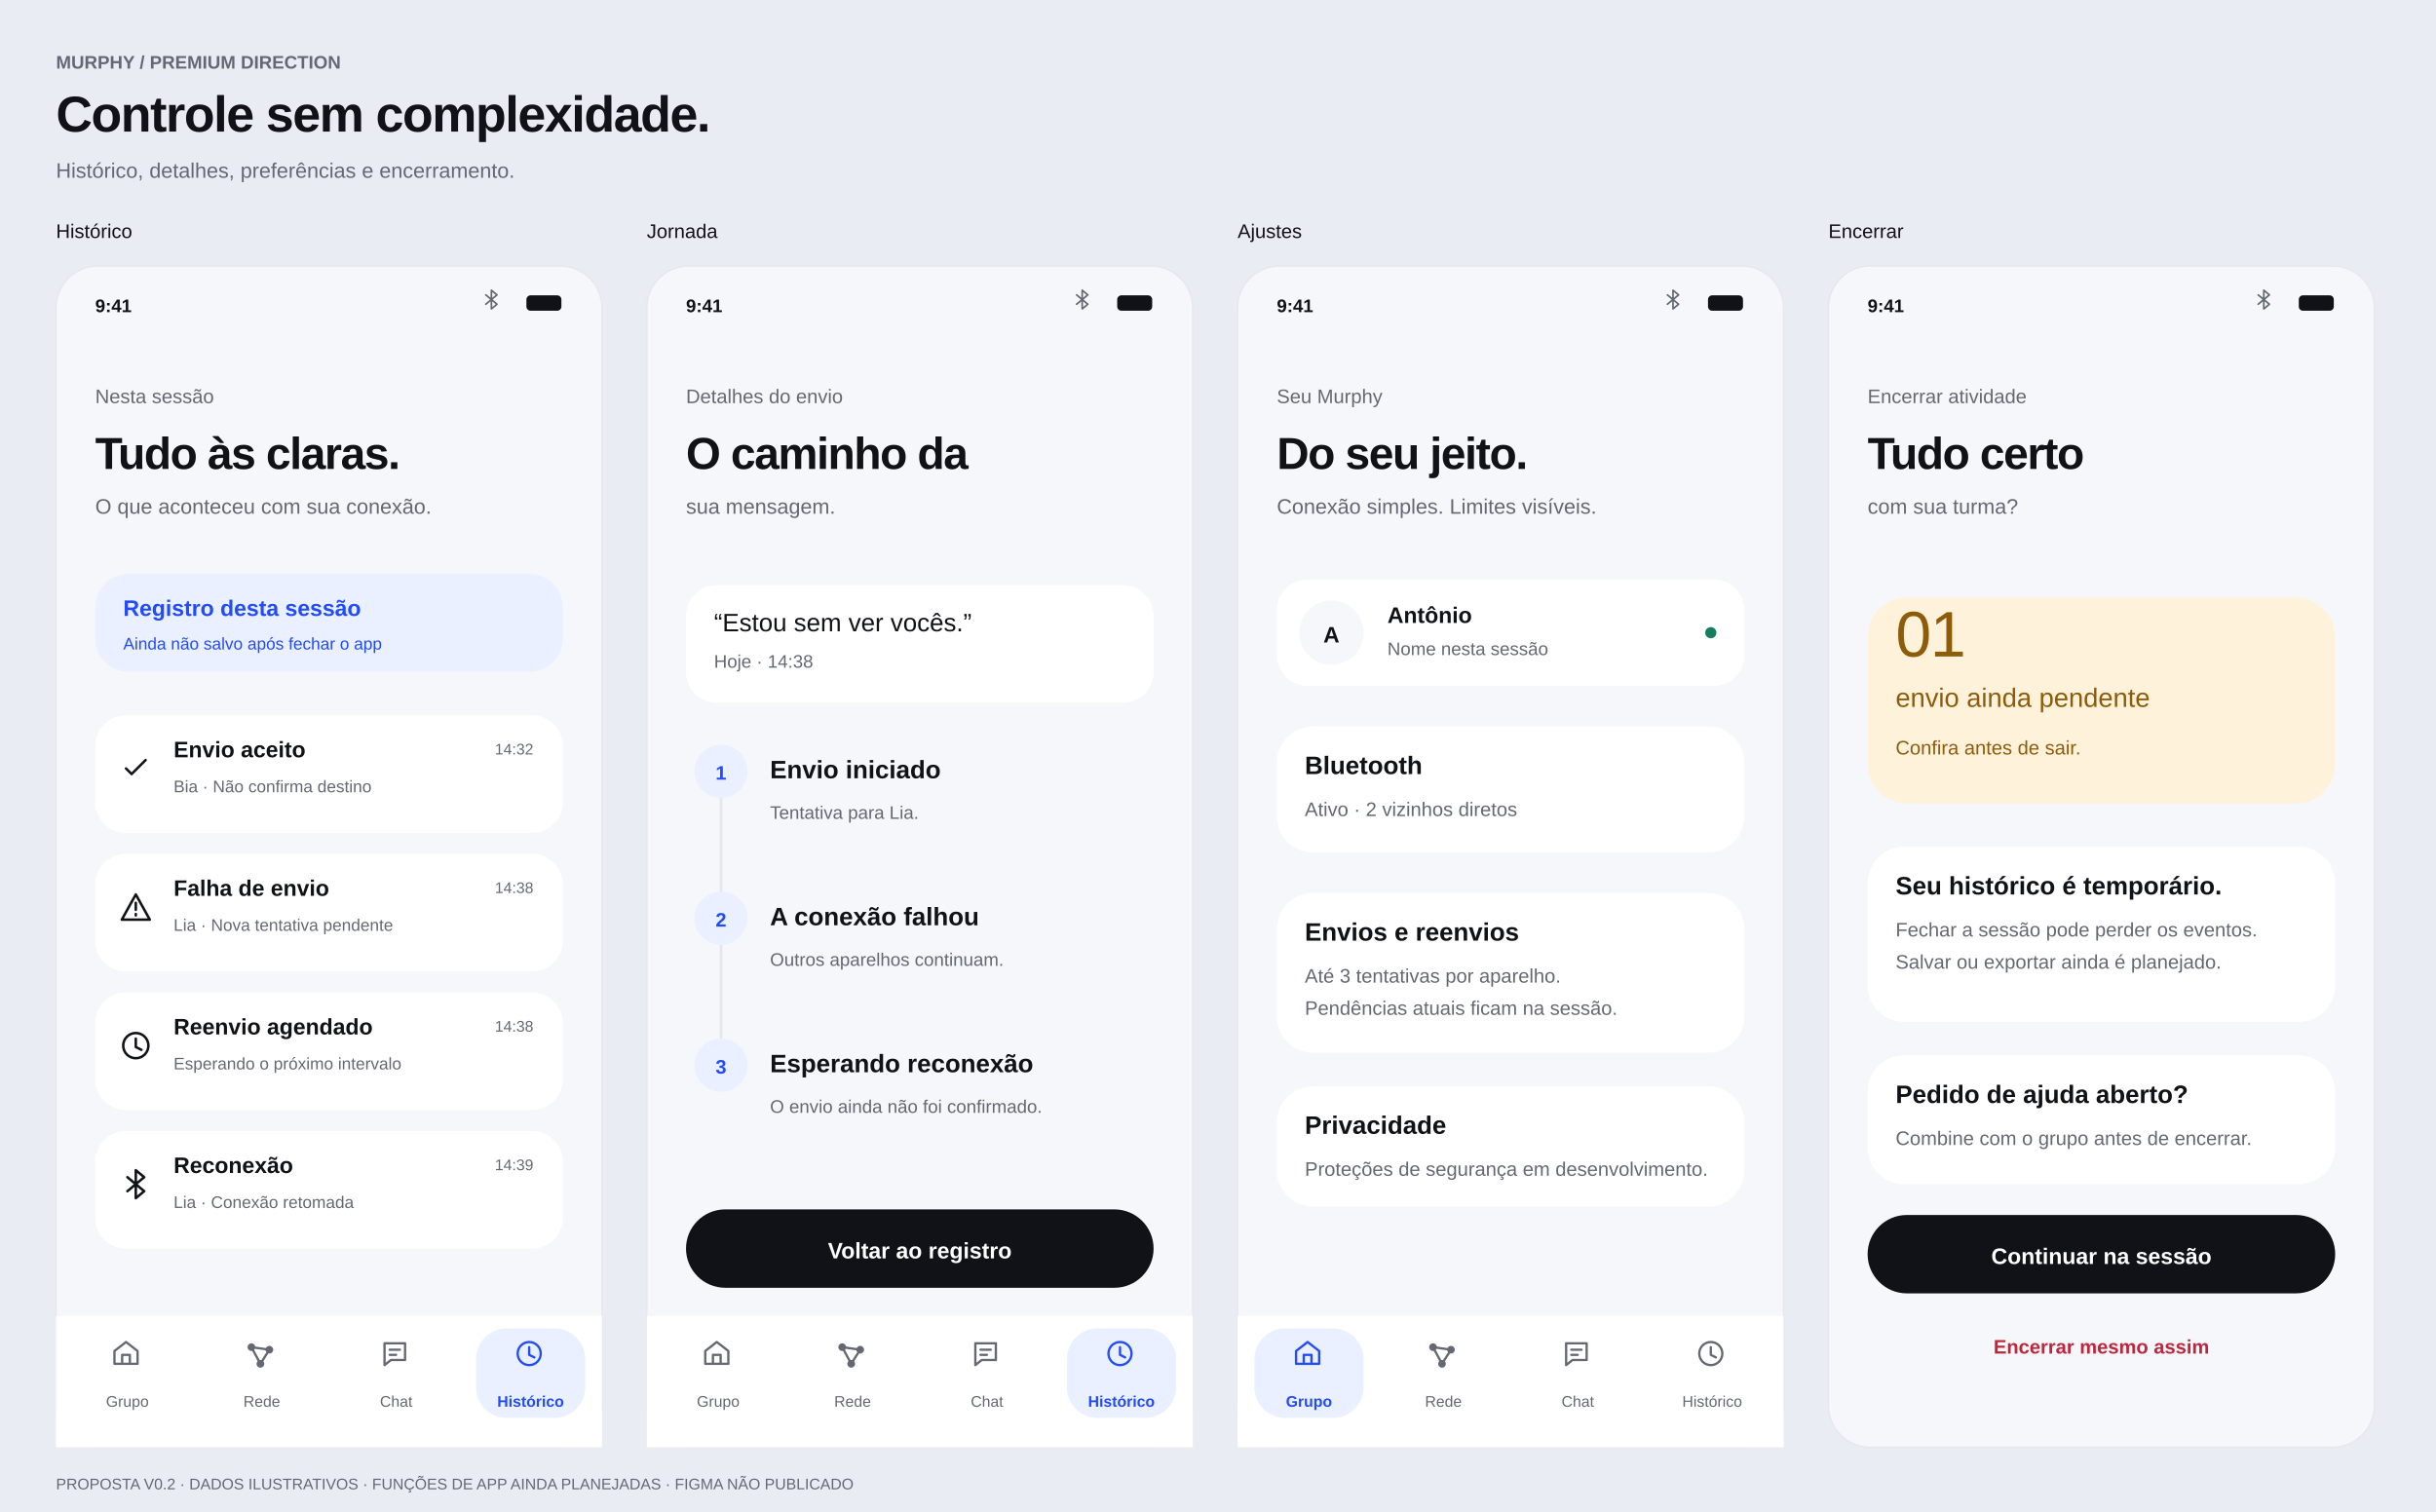
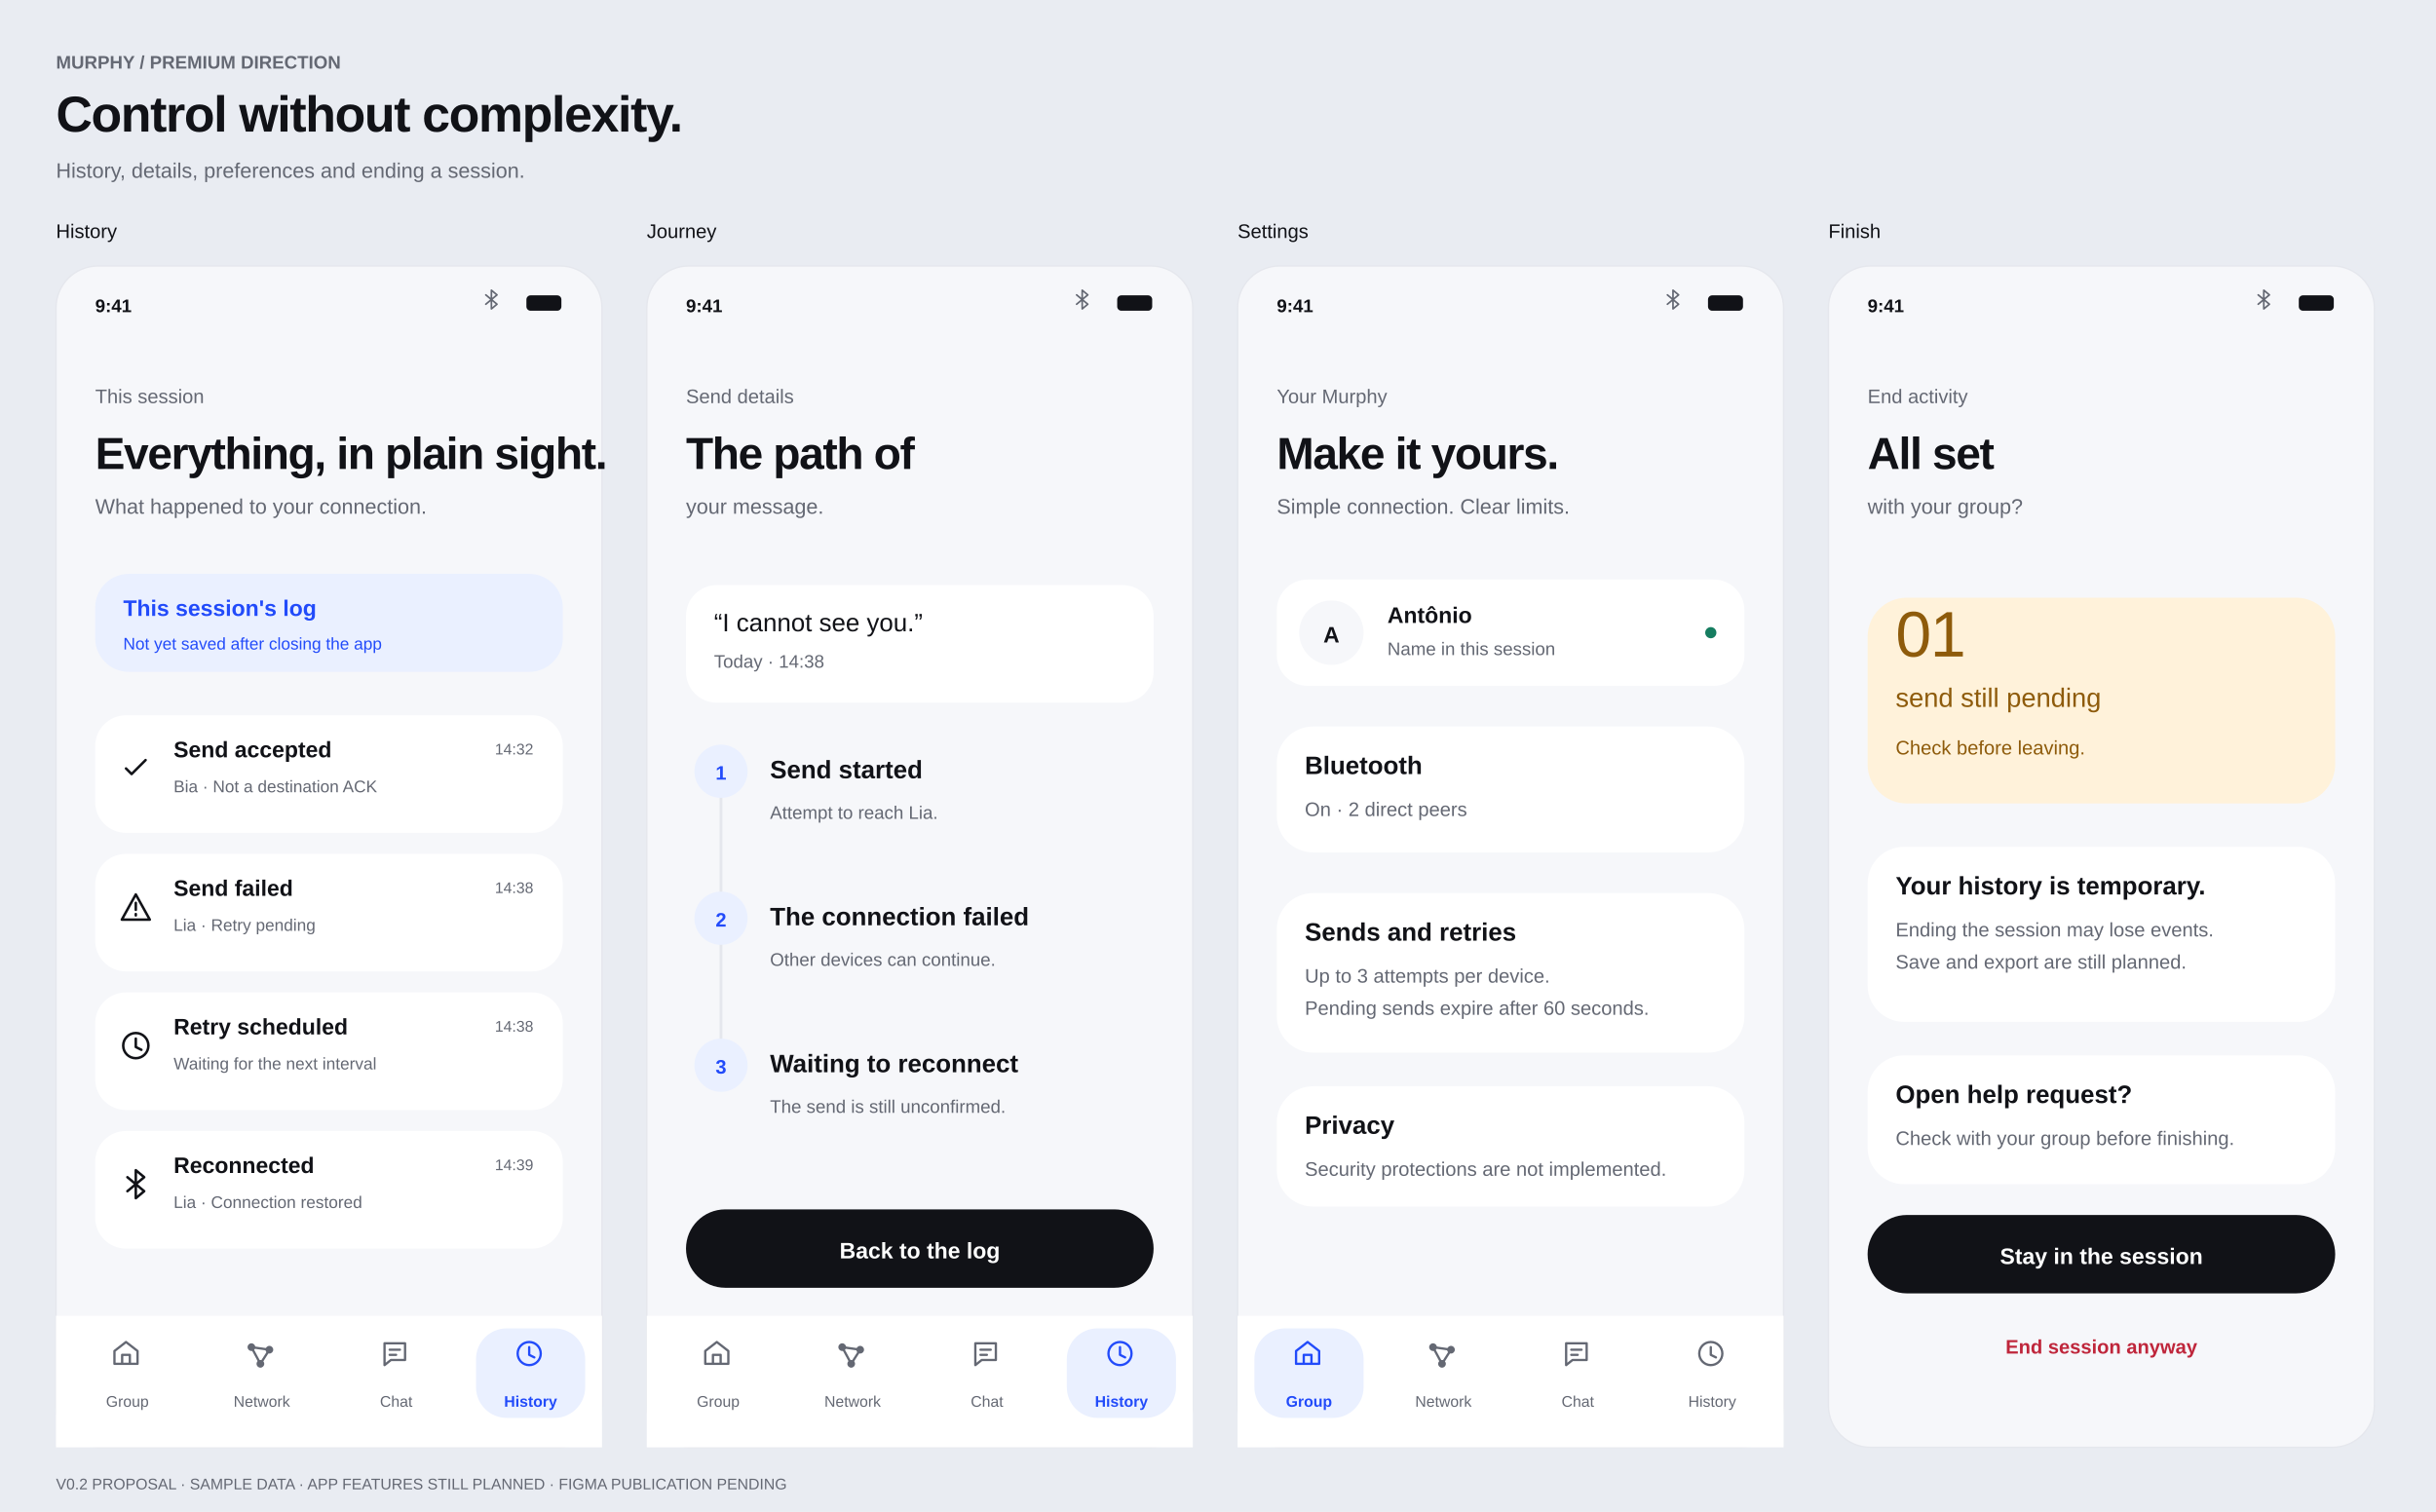
<svg xmlns="http://www.w3.org/2000/svg" width="1740" height="1080" viewBox="0 0 1740 1080">
  <defs>
    <linearGradient id="ice" x1="0" y1="0" x2="1" y2="1">
      <stop stop-color="#F1F5FF" />
      <stop offset=".5" stop-color="#E0E9FF" />
      <stop offset="1" stop-color="#F8F9FF" />
    </linearGradient>
    <linearGradient id="night" x1="0" y1="0" x2="1" y2="1">
      <stop stop-color="#121B2D" />
      <stop offset="1" stop-color="#253C64" />
    </linearGradient>
    <radialGradient id="orb">
      <stop stop-color="#B1C9FF" />
      <stop offset=".55" stop-color="#4E7CFF" />
      <stop offset="1" stop-color="#203EC2" />
    </radialGradient>
  </defs>
  <rect x="0" y="0" width="1740" height="1080" rx="0" fill="#E9ECF2" stroke="none" />
  <text x="40" y="49" font-family="Helvetica Neue, Arial, sans-serif" font-size="13" font-weight="600" fill="#646873" letter-spacing="0">MURPHY / PREMIUM DIRECTION</text>
-   <text x="40" y="94" font-family="Helvetica Neue, Arial, sans-serif" font-size="36" font-weight="600" fill="#111217" letter-spacing="-0.9">Controle sem complexidade.</text>
-   <text x="40" y="127" font-family="Helvetica Neue, Arial, sans-serif" font-size="15" font-weight="400" fill="#646873" letter-spacing="0">Histórico, detalhes, preferências e encerramento.</text>
-   <text x="40" y="170" font-family="Helvetica Neue, Arial, sans-serif" font-size="14" font-weight="500" fill="#111217" letter-spacing="0">Histórico</text>
+   <text x="40" y="94" font-family="Helvetica Neue, Arial, sans-serif" font-size="36" font-weight="600" fill="#111217" letter-spacing="-0.9">Control without complexity.</text>
+   <text x="40" y="127" font-family="Helvetica Neue, Arial, sans-serif" font-size="15" font-weight="400" fill="#646873" letter-spacing="0">History, details, preferences and ending a session.</text>
+   <text x="40" y="170" font-family="Helvetica Neue, Arial, sans-serif" font-size="14" font-weight="500" fill="#111217" letter-spacing="0">History</text>
  <g id="screen-13" transform="translate(40 190)">
    <rect x="0" y="0" width="390" height="844" rx="30" fill="#F6F7FA" stroke="#E5E7ED" />
    <text x="28" y="33" font-family="Helvetica Neue, Arial, sans-serif" font-size="13" font-weight="600" fill="#111217" letter-spacing="0">9:41</text>
    <g transform="translate(303 16) scale(0.6666667)">
      <path d="M12 2v20l6-5L6 7l12 10 M12 2l6 5L6 17" fill="none" stroke="#646873" stroke-width="1.8" stroke-linecap="round" stroke-linejoin="round" />
    </g>
    <rect x="336" y="21" width="25" height="11" rx="3" fill="#111217" stroke="none" />
-     <text x="28" y="98" font-family="Helvetica Neue, Arial, sans-serif" font-size="14" font-weight="500" fill="#646873" letter-spacing="0">Nesta sessão</text>
-     <text x="28" y="145" font-family="Helvetica Neue, Arial, sans-serif" font-size="32" font-weight="600" fill="#111217" letter-spacing="-0.9">Tudo às claras.</text>
-     <text x="28" y="177" font-family="Helvetica Neue, Arial, sans-serif" font-size="15" font-weight="400" fill="#646873" letter-spacing="0">O que aconteceu com sua conexão.</text>
+     <text x="28" y="98" font-family="Helvetica Neue, Arial, sans-serif" font-size="14" font-weight="500" fill="#646873" letter-spacing="0">This session</text>
+     <text x="28" y="145" font-family="Helvetica Neue, Arial, sans-serif" font-size="32" font-weight="600" fill="#111217" letter-spacing="-0.9">Everything, in plain sight.</text>
+     <text x="28" y="177" font-family="Helvetica Neue, Arial, sans-serif" font-size="15" font-weight="400" fill="#646873" letter-spacing="0">What happened to your connection.</text>
    <rect x="28" y="220" width="334" height="70" rx="24" fill="#EAF0FF" stroke="none" />
-     <text x="48" y="250" font-family="Helvetica Neue, Arial, sans-serif" font-size="16" font-weight="600" fill="#224BFA" letter-spacing="0">Registro desta sessão</text>
-     <text x="48" y="274" font-family="Helvetica Neue, Arial, sans-serif" font-size="12" font-weight="400" fill="#224BFA" letter-spacing="0">Ainda não salvo após fechar o app</text>
+     <text x="48" y="250" font-family="Helvetica Neue, Arial, sans-serif" font-size="16" font-weight="600" fill="#224BFA" letter-spacing="0">This session's log</text>
+     <text x="48" y="274" font-family="Helvetica Neue, Arial, sans-serif" font-size="12" font-weight="400" fill="#224BFA" letter-spacing="0">Not yet saved after closing the app</text>
    <rect x="28" y="321" width="334" height="84" rx="22" fill="#FFFFFF" stroke="none" />
    <g transform="translate(45 347) scale(1)">
      <path d="M5 12l4 4L19 6" fill="none" stroke="#111217" stroke-width="1.8" stroke-linecap="round" stroke-linejoin="round" />
    </g>
-     <text x="84" y="351" font-family="Helvetica Neue, Arial, sans-serif" font-size="16" font-weight="600" fill="#111217" letter-spacing="0">Envio aceito</text>
-     <text x="84" y="376" font-family="Helvetica Neue, Arial, sans-serif" font-size="12" font-weight="400" fill="#646873" letter-spacing="0">Bia · Não confirma destino</text>
+     <text x="84" y="351" font-family="Helvetica Neue, Arial, sans-serif" font-size="16" font-weight="600" fill="#111217" letter-spacing="0">Send accepted</text>
+     <text x="84" y="376" font-family="Helvetica Neue, Arial, sans-serif" font-size="12" font-weight="400" fill="#646873" letter-spacing="0">Bia · Not a destination ACK</text>
    <text x="341" text-anchor="end" y="349" font-family="Helvetica Neue, Arial, sans-serif" font-size="11" font-weight="400" fill="#646873" letter-spacing="0">14:32</text>
    <rect x="28" y="420" width="334" height="84" rx="22" fill="#FFFFFF" stroke="none" />
    <g transform="translate(45 446) scale(1)">
      <path d="M12 3L2 21h20L12 3 M12 9v5 M12 17v1" fill="none" stroke="#111217" stroke-width="1.8" stroke-linecap="round" stroke-linejoin="round" />
    </g>
-     <text x="84" y="450" font-family="Helvetica Neue, Arial, sans-serif" font-size="16" font-weight="600" fill="#111217" letter-spacing="0">Falha de envio</text>
-     <text x="84" y="475" font-family="Helvetica Neue, Arial, sans-serif" font-size="12" font-weight="400" fill="#646873" letter-spacing="0">Lia · Nova tentativa pendente</text>
+     <text x="84" y="450" font-family="Helvetica Neue, Arial, sans-serif" font-size="16" font-weight="600" fill="#111217" letter-spacing="0">Send failed</text>
+     <text x="84" y="475" font-family="Helvetica Neue, Arial, sans-serif" font-size="12" font-weight="400" fill="#646873" letter-spacing="0">Lia · Retry pending</text>
    <text x="341" text-anchor="end" y="448" font-family="Helvetica Neue, Arial, sans-serif" font-size="11" font-weight="400" fill="#646873" letter-spacing="0">14:38</text>
    <rect x="28" y="519" width="334" height="84" rx="22" fill="#FFFFFF" stroke="none" />
    <g transform="translate(45 545) scale(1)">
      <path d="M12 7v6l4 2" fill="none" stroke="#111217" stroke-width="1.8" stroke-linecap="round" stroke-linejoin="round" />
      <circle cx="12" cy="12" r="9" fill="none" stroke="#111217" stroke-width="1.8" />
    </g>
-     <text x="84" y="549" font-family="Helvetica Neue, Arial, sans-serif" font-size="16" font-weight="600" fill="#111217" letter-spacing="0">Reenvio agendado</text>
-     <text x="84" y="574" font-family="Helvetica Neue, Arial, sans-serif" font-size="12" font-weight="400" fill="#646873" letter-spacing="0">Esperando o próximo intervalo</text>
+     <text x="84" y="549" font-family="Helvetica Neue, Arial, sans-serif" font-size="16" font-weight="600" fill="#111217" letter-spacing="0">Retry scheduled</text>
+     <text x="84" y="574" font-family="Helvetica Neue, Arial, sans-serif" font-size="12" font-weight="400" fill="#646873" letter-spacing="0">Waiting for the next interval</text>
    <text x="341" text-anchor="end" y="547" font-family="Helvetica Neue, Arial, sans-serif" font-size="11" font-weight="400" fill="#646873" letter-spacing="0">14:38</text>
    <rect x="28" y="618" width="334" height="84" rx="22" fill="#FFFFFF" stroke="none" />
    <g transform="translate(45 644) scale(1)">
      <path d="M12 2v20l6-5L6 7l12 10 M12 2l6 5L6 17" fill="none" stroke="#111217" stroke-width="1.8" stroke-linecap="round" stroke-linejoin="round" />
    </g>
-     <text x="84" y="648" font-family="Helvetica Neue, Arial, sans-serif" font-size="16" font-weight="600" fill="#111217" letter-spacing="0">Reconexão</text>
-     <text x="84" y="673" font-family="Helvetica Neue, Arial, sans-serif" font-size="12" font-weight="400" fill="#646873" letter-spacing="0">Lia · Conexão retomada</text>
+     <text x="84" y="648" font-family="Helvetica Neue, Arial, sans-serif" font-size="16" font-weight="600" fill="#111217" letter-spacing="0">Reconnected</text>
+     <text x="84" y="673" font-family="Helvetica Neue, Arial, sans-serif" font-size="12" font-weight="400" fill="#646873" letter-spacing="0">Lia · Connection restored</text>
    <text x="341" text-anchor="end" y="646" font-family="Helvetica Neue, Arial, sans-serif" font-size="11" font-weight="400" fill="#646873" letter-spacing="0">14:39</text>
    <rect x="0" y="750" width="390" height="94" rx="0" fill="#FFFFFF" stroke="none" />
    <rect x="12" y="759" width="78" height="64" rx="22" fill="#FFFFFF" stroke="none" />
    <g transform="translate(39 766) scale(0.9166667)">
      <path d="M3 10L12 3l9 7v10H3Z M9 20v-7h6v7" fill="none" stroke="#646873" stroke-width="1.8" stroke-linecap="round" stroke-linejoin="round" />
    </g>
-     <text x="51" y="815" text-anchor="middle" font-family="Helvetica Neue, Arial, sans-serif" font-size="11" font-weight="400" fill="#646873" letter-spacing="0">Grupo</text>
+     <text x="51" y="815" text-anchor="middle" font-family="Helvetica Neue, Arial, sans-serif" font-size="11" font-weight="400" fill="#646873" letter-spacing="0">Group</text>
    <rect x="108" y="759" width="78" height="64" rx="22" fill="#FFFFFF" stroke="none" />
    <g transform="translate(135 766) scale(0.9166667)">
      <path d="M5 7l14 2-7 11L5 7 M5 7l7 13" fill="none" stroke="#646873" stroke-width="1.8" stroke-linecap="round" stroke-linejoin="round" />
      <circle cx="5" cy="7" r="3" fill="#646873" />
      <circle cx="19" cy="9" r="3" fill="#646873" />
      <circle cx="12" cy="20" r="3" fill="#646873" />
    </g>
-     <text x="147" y="815" text-anchor="middle" font-family="Helvetica Neue, Arial, sans-serif" font-size="11" font-weight="400" fill="#646873" letter-spacing="0">Rede</text>
+     <text x="147" y="815" text-anchor="middle" font-family="Helvetica Neue, Arial, sans-serif" font-size="11" font-weight="400" fill="#646873" letter-spacing="0">Network</text>
    <rect x="204" y="759" width="78" height="64" rx="22" fill="#FFFFFF" stroke="none" />
    <g transform="translate(231 766) scale(0.9166667)">
      <path d="M4 4h16v13H9l-5 4V4 M8 9h8 M8 13h5" fill="none" stroke="#646873" stroke-width="1.8" stroke-linecap="round" stroke-linejoin="round" />
    </g>
    <text x="243" y="815" text-anchor="middle" font-family="Helvetica Neue, Arial, sans-serif" font-size="11" font-weight="400" fill="#646873" letter-spacing="0">Chat</text>
    <rect x="300" y="759" width="78" height="64" rx="22" fill="#EAF0FF" stroke="none" />
    <g transform="translate(327 766) scale(0.9166667)">
      <path d="M12 7v6l4 2" fill="none" stroke="#224BFA" stroke-width="1.8" stroke-linecap="round" stroke-linejoin="round" />
      <circle cx="12" cy="12" r="9" fill="none" stroke="#224BFA" stroke-width="1.8" />
    </g>
-     <text x="339" y="815" text-anchor="middle" font-family="Helvetica Neue, Arial, sans-serif" font-size="11" font-weight="600" fill="#224BFA" letter-spacing="0">Histórico</text>
-   </g>
-   <text x="462" y="170" font-family="Helvetica Neue, Arial, sans-serif" font-size="14" font-weight="500" fill="#111217" letter-spacing="0">Jornada</text>
+     <text x="339" y="815" text-anchor="middle" font-family="Helvetica Neue, Arial, sans-serif" font-size="11" font-weight="600" fill="#224BFA" letter-spacing="0">History</text>
+   </g>
+   <text x="462" y="170" font-family="Helvetica Neue, Arial, sans-serif" font-size="14" font-weight="500" fill="#111217" letter-spacing="0">Journey</text>
  <g id="screen-14" transform="translate(462 190)">
    <rect x="0" y="0" width="390" height="844" rx="30" fill="#F6F7FA" stroke="#E5E7ED" />
    <text x="28" y="33" font-family="Helvetica Neue, Arial, sans-serif" font-size="13" font-weight="600" fill="#111217" letter-spacing="0">9:41</text>
    <g transform="translate(303 16) scale(0.6666667)">
      <path d="M12 2v20l6-5L6 7l12 10 M12 2l6 5L6 17" fill="none" stroke="#646873" stroke-width="1.8" stroke-linecap="round" stroke-linejoin="round" />
    </g>
    <rect x="336" y="21" width="25" height="11" rx="3" fill="#111217" stroke="none" />
-     <text x="28" y="98" font-family="Helvetica Neue, Arial, sans-serif" font-size="14" font-weight="500" fill="#646873" letter-spacing="0">Detalhes do envio</text>
-     <text x="28" y="145" font-family="Helvetica Neue, Arial, sans-serif" font-size="32" font-weight="600" fill="#111217" letter-spacing="-0.9">O caminho da</text>
-     <text x="28" y="177" font-family="Helvetica Neue, Arial, sans-serif" font-size="15" font-weight="400" fill="#646873" letter-spacing="0">sua mensagem.</text>
+     <text x="28" y="98" font-family="Helvetica Neue, Arial, sans-serif" font-size="14" font-weight="500" fill="#646873" letter-spacing="0">Send details</text>
+     <text x="28" y="145" font-family="Helvetica Neue, Arial, sans-serif" font-size="32" font-weight="600" fill="#111217" letter-spacing="-0.9">The path of</text>
+     <text x="28" y="177" font-family="Helvetica Neue, Arial, sans-serif" font-size="15" font-weight="400" fill="#646873" letter-spacing="0">your message.</text>
    <rect x="28" y="228" width="334" height="84" rx="22" fill="#FFFFFF" stroke="none" />
-     <text x="48" y="261" font-family="Helvetica Neue, Arial, sans-serif" font-size="18" font-weight="500" fill="#111217" letter-spacing="0">“Estou sem ver vocês.”</text>
-     <text x="48" y="287" font-family="Helvetica Neue, Arial, sans-serif" font-size="13" font-weight="400" fill="#646873" letter-spacing="0">Hoje · 14:38</text>
+     <text x="48" y="261" font-family="Helvetica Neue, Arial, sans-serif" font-size="18" font-weight="500" fill="#111217" letter-spacing="0">“I cannot see you.”</text>
+     <text x="48" y="287" font-family="Helvetica Neue, Arial, sans-serif" font-size="13" font-weight="400" fill="#646873" letter-spacing="0">Today · 14:38</text>
    <path d="M53 365V565" fill="none" stroke="#E5E7ED" stroke-width="2" stroke-linecap="round" stroke-linejoin="round" />
    <circle cx="53" cy="361" r="19" fill="#EAF0FF" />
    <text x="53" y="367" text-anchor="middle" font-family="Helvetica Neue, Arial, sans-serif" font-size="14" font-weight="600" fill="#224BFA" letter-spacing="0">1</text>
-     <text x="88" y="366" font-family="Helvetica Neue, Arial, sans-serif" font-size="18" font-weight="600" fill="#111217" letter-spacing="0">Envio iniciado</text>
-     <text x="88" y="395" font-family="Helvetica Neue, Arial, sans-serif" font-size="13" font-weight="400" fill="#646873" letter-spacing="0">Tentativa para Lia.</text>
+     <text x="88" y="366" font-family="Helvetica Neue, Arial, sans-serif" font-size="18" font-weight="600" fill="#111217" letter-spacing="0">Send started</text>
+     <text x="88" y="395" font-family="Helvetica Neue, Arial, sans-serif" font-size="13" font-weight="400" fill="#646873" letter-spacing="0">Attempt to reach Lia.</text>
    <circle cx="53" cy="466" r="19" fill="#EAF0FF" />
    <text x="53" y="472" text-anchor="middle" font-family="Helvetica Neue, Arial, sans-serif" font-size="14" font-weight="600" fill="#224BFA" letter-spacing="0">2</text>
-     <text x="88" y="471" font-family="Helvetica Neue, Arial, sans-serif" font-size="18" font-weight="600" fill="#111217" letter-spacing="0">A conexão falhou</text>
-     <text x="88" y="500" font-family="Helvetica Neue, Arial, sans-serif" font-size="13" font-weight="400" fill="#646873" letter-spacing="0">Outros aparelhos continuam.</text>
+     <text x="88" y="471" font-family="Helvetica Neue, Arial, sans-serif" font-size="18" font-weight="600" fill="#111217" letter-spacing="0">The connection failed</text>
+     <text x="88" y="500" font-family="Helvetica Neue, Arial, sans-serif" font-size="13" font-weight="400" fill="#646873" letter-spacing="0">Other devices can continue.</text>
    <circle cx="53" cy="571" r="19" fill="#EAF0FF" />
    <text x="53" y="577" text-anchor="middle" font-family="Helvetica Neue, Arial, sans-serif" font-size="14" font-weight="600" fill="#224BFA" letter-spacing="0">3</text>
-     <text x="88" y="576" font-family="Helvetica Neue, Arial, sans-serif" font-size="18" font-weight="600" fill="#111217" letter-spacing="0">Esperando reconexão</text>
-     <text x="88" y="605" font-family="Helvetica Neue, Arial, sans-serif" font-size="13" font-weight="400" fill="#646873" letter-spacing="0">O envio ainda não foi confirmado.</text>
+     <text x="88" y="576" font-family="Helvetica Neue, Arial, sans-serif" font-size="18" font-weight="600" fill="#111217" letter-spacing="0">Waiting to reconnect</text>
+     <text x="88" y="605" font-family="Helvetica Neue, Arial, sans-serif" font-size="13" font-weight="400" fill="#646873" letter-spacing="0">The send is still unconfirmed.</text>
    <rect x="28" y="674" width="334" height="56" rx="28" fill="#111217" stroke="none" />
-     <text x="195" y="709" text-anchor="middle" font-family="Helvetica Neue, Arial, sans-serif" font-size="16" font-weight="600" fill="#fff" letter-spacing="0">Voltar ao registro</text>
+     <text x="195" y="709" text-anchor="middle" font-family="Helvetica Neue, Arial, sans-serif" font-size="16" font-weight="600" fill="#fff" letter-spacing="0">Back to the log</text>
    <rect x="0" y="750" width="390" height="94" rx="0" fill="#FFFFFF" stroke="none" />
    <rect x="12" y="759" width="78" height="64" rx="22" fill="#FFFFFF" stroke="none" />
    <g transform="translate(39 766) scale(0.9166667)">
      <path d="M3 10L12 3l9 7v10H3Z M9 20v-7h6v7" fill="none" stroke="#646873" stroke-width="1.8" stroke-linecap="round" stroke-linejoin="round" />
    </g>
-     <text x="51" y="815" text-anchor="middle" font-family="Helvetica Neue, Arial, sans-serif" font-size="11" font-weight="400" fill="#646873" letter-spacing="0">Grupo</text>
+     <text x="51" y="815" text-anchor="middle" font-family="Helvetica Neue, Arial, sans-serif" font-size="11" font-weight="400" fill="#646873" letter-spacing="0">Group</text>
    <rect x="108" y="759" width="78" height="64" rx="22" fill="#FFFFFF" stroke="none" />
    <g transform="translate(135 766) scale(0.9166667)">
      <path d="M5 7l14 2-7 11L5 7 M5 7l7 13" fill="none" stroke="#646873" stroke-width="1.8" stroke-linecap="round" stroke-linejoin="round" />
      <circle cx="5" cy="7" r="3" fill="#646873" />
      <circle cx="19" cy="9" r="3" fill="#646873" />
      <circle cx="12" cy="20" r="3" fill="#646873" />
    </g>
-     <text x="147" y="815" text-anchor="middle" font-family="Helvetica Neue, Arial, sans-serif" font-size="11" font-weight="400" fill="#646873" letter-spacing="0">Rede</text>
+     <text x="147" y="815" text-anchor="middle" font-family="Helvetica Neue, Arial, sans-serif" font-size="11" font-weight="400" fill="#646873" letter-spacing="0">Network</text>
    <rect x="204" y="759" width="78" height="64" rx="22" fill="#FFFFFF" stroke="none" />
    <g transform="translate(231 766) scale(0.9166667)">
      <path d="M4 4h16v13H9l-5 4V4 M8 9h8 M8 13h5" fill="none" stroke="#646873" stroke-width="1.8" stroke-linecap="round" stroke-linejoin="round" />
    </g>
    <text x="243" y="815" text-anchor="middle" font-family="Helvetica Neue, Arial, sans-serif" font-size="11" font-weight="400" fill="#646873" letter-spacing="0">Chat</text>
    <rect x="300" y="759" width="78" height="64" rx="22" fill="#EAF0FF" stroke="none" />
    <g transform="translate(327 766) scale(0.9166667)">
      <path d="M12 7v6l4 2" fill="none" stroke="#224BFA" stroke-width="1.8" stroke-linecap="round" stroke-linejoin="round" />
      <circle cx="12" cy="12" r="9" fill="none" stroke="#224BFA" stroke-width="1.8" />
    </g>
-     <text x="339" y="815" text-anchor="middle" font-family="Helvetica Neue, Arial, sans-serif" font-size="11" font-weight="600" fill="#224BFA" letter-spacing="0">Histórico</text>
-   </g>
-   <text x="884" y="170" font-family="Helvetica Neue, Arial, sans-serif" font-size="14" font-weight="500" fill="#111217" letter-spacing="0">Ajustes</text>
+     <text x="339" y="815" text-anchor="middle" font-family="Helvetica Neue, Arial, sans-serif" font-size="11" font-weight="600" fill="#224BFA" letter-spacing="0">History</text>
+   </g>
+   <text x="884" y="170" font-family="Helvetica Neue, Arial, sans-serif" font-size="14" font-weight="500" fill="#111217" letter-spacing="0">Settings</text>
  <g id="screen-15" transform="translate(884 190)">
    <rect x="0" y="0" width="390" height="844" rx="30" fill="#F6F7FA" stroke="#E5E7ED" />
    <text x="28" y="33" font-family="Helvetica Neue, Arial, sans-serif" font-size="13" font-weight="600" fill="#111217" letter-spacing="0">9:41</text>
    <g transform="translate(303 16) scale(0.6666667)">
      <path d="M12 2v20l6-5L6 7l12 10 M12 2l6 5L6 17" fill="none" stroke="#646873" stroke-width="1.8" stroke-linecap="round" stroke-linejoin="round" />
    </g>
    <rect x="336" y="21" width="25" height="11" rx="3" fill="#111217" stroke="none" />
-     <text x="28" y="98" font-family="Helvetica Neue, Arial, sans-serif" font-size="14" font-weight="500" fill="#646873" letter-spacing="0">Seu Murphy</text>
-     <text x="28" y="145" font-family="Helvetica Neue, Arial, sans-serif" font-size="32" font-weight="600" fill="#111217" letter-spacing="-0.9">Do seu jeito.</text>
-     <text x="28" y="177" font-family="Helvetica Neue, Arial, sans-serif" font-size="15" font-weight="400" fill="#646873" letter-spacing="0">Conexão simples. Limites visíveis.</text>
+     <text x="28" y="98" font-family="Helvetica Neue, Arial, sans-serif" font-size="14" font-weight="500" fill="#646873" letter-spacing="0">Your Murphy</text>
+     <text x="28" y="145" font-family="Helvetica Neue, Arial, sans-serif" font-size="32" font-weight="600" fill="#111217" letter-spacing="-0.9">Make it yours.</text>
+     <text x="28" y="177" font-family="Helvetica Neue, Arial, sans-serif" font-size="15" font-weight="400" fill="#646873" letter-spacing="0">Simple connection. Clear limits.</text>
    <rect x="28" y="224" width="334" height="76" rx="22" fill="#FFFFFF" stroke="none" />
    <circle cx="67" cy="262" r="23" fill="#F6F7FA" />
    <text x="67" y="269" text-anchor="middle" font-family="Helvetica Neue, Arial, sans-serif" font-size="16" font-weight="600" fill="#111217" letter-spacing="0">A</text>
    <text x="107" y="255" font-family="Helvetica Neue, Arial, sans-serif" font-size="16" font-weight="600" fill="#111217" letter-spacing="0">Antônio</text>
-     <text x="107" y="278" font-family="Helvetica Neue, Arial, sans-serif" font-size="13" font-weight="400" fill="#646873" letter-spacing="0">Nome nesta sessão</text>
+     <text x="107" y="278" font-family="Helvetica Neue, Arial, sans-serif" font-size="13" font-weight="400" fill="#646873" letter-spacing="0">Name in this session</text>
    <circle cx="338" cy="262" r="4" fill="#167D60" />
    <rect x="28" y="329" width="334" height="90" rx="26" fill="#FFFFFF" stroke="none" />
    <text x="48" y="363" font-family="Helvetica Neue, Arial, sans-serif" font-size="18" font-weight="600" fill="#111217" letter-spacing="0">Bluetooth</text>
-     <text x="48" y="393" font-family="Helvetica Neue, Arial, sans-serif" font-size="14" font-weight="400" fill="#646873" letter-spacing="0">Ativo · 2 vizinhos diretos</text>
+     <text x="48" y="393" font-family="Helvetica Neue, Arial, sans-serif" font-size="14" font-weight="400" fill="#646873" letter-spacing="0">On · 2 direct peers</text>
    <rect x="28" y="448" width="334" height="114" rx="26" fill="#FFFFFF" stroke="none" />
-     <text x="48" y="482" font-family="Helvetica Neue, Arial, sans-serif" font-size="18" font-weight="600" fill="#111217" letter-spacing="0">Envios e reenvios</text>
-     <text x="48" y="512" font-family="Helvetica Neue, Arial, sans-serif" font-size="14" font-weight="400" fill="#646873" letter-spacing="0">Até 3 tentativas por aparelho.</text>
-     <text x="48" y="535" font-family="Helvetica Neue, Arial, sans-serif" font-size="14" font-weight="400" fill="#646873" letter-spacing="0">Pendências atuais ficam na sessão.</text>
+     <text x="48" y="482" font-family="Helvetica Neue, Arial, sans-serif" font-size="18" font-weight="600" fill="#111217" letter-spacing="0">Sends and retries</text>
+     <text x="48" y="512" font-family="Helvetica Neue, Arial, sans-serif" font-size="14" font-weight="400" fill="#646873" letter-spacing="0">Up to 3 attempts per device.</text>
+     <text x="48" y="535" font-family="Helvetica Neue, Arial, sans-serif" font-size="14" font-weight="400" fill="#646873" letter-spacing="0">Pending sends expire after 60 seconds.</text>
    <rect x="28" y="586" width="334" height="86" rx="26" fill="#FFFFFF" stroke="none" />
-     <text x="48" y="620" font-family="Helvetica Neue, Arial, sans-serif" font-size="18" font-weight="600" fill="#111217" letter-spacing="0">Privacidade</text>
-     <text x="48" y="650" font-family="Helvetica Neue, Arial, sans-serif" font-size="14" font-weight="400" fill="#646873" letter-spacing="0">Proteções de segurança em desenvolvimento.</text>
+     <text x="48" y="620" font-family="Helvetica Neue, Arial, sans-serif" font-size="18" font-weight="600" fill="#111217" letter-spacing="0">Privacy</text>
+     <text x="48" y="650" font-family="Helvetica Neue, Arial, sans-serif" font-size="14" font-weight="400" fill="#646873" letter-spacing="0">Security protections are not implemented.</text>
    <rect x="0" y="750" width="390" height="94" rx="0" fill="#FFFFFF" stroke="none" />
    <rect x="12" y="759" width="78" height="64" rx="22" fill="#EAF0FF" stroke="none" />
    <g transform="translate(39 766) scale(0.9166667)">
      <path d="M3 10L12 3l9 7v10H3Z M9 20v-7h6v7" fill="none" stroke="#224BFA" stroke-width="1.8" stroke-linecap="round" stroke-linejoin="round" />
    </g>
-     <text x="51" y="815" text-anchor="middle" font-family="Helvetica Neue, Arial, sans-serif" font-size="11" font-weight="600" fill="#224BFA" letter-spacing="0">Grupo</text>
+     <text x="51" y="815" text-anchor="middle" font-family="Helvetica Neue, Arial, sans-serif" font-size="11" font-weight="600" fill="#224BFA" letter-spacing="0">Group</text>
    <rect x="108" y="759" width="78" height="64" rx="22" fill="#FFFFFF" stroke="none" />
    <g transform="translate(135 766) scale(0.9166667)">
      <path d="M5 7l14 2-7 11L5 7 M5 7l7 13" fill="none" stroke="#646873" stroke-width="1.8" stroke-linecap="round" stroke-linejoin="round" />
      <circle cx="5" cy="7" r="3" fill="#646873" />
      <circle cx="19" cy="9" r="3" fill="#646873" />
      <circle cx="12" cy="20" r="3" fill="#646873" />
    </g>
-     <text x="147" y="815" text-anchor="middle" font-family="Helvetica Neue, Arial, sans-serif" font-size="11" font-weight="400" fill="#646873" letter-spacing="0">Rede</text>
+     <text x="147" y="815" text-anchor="middle" font-family="Helvetica Neue, Arial, sans-serif" font-size="11" font-weight="400" fill="#646873" letter-spacing="0">Network</text>
    <rect x="204" y="759" width="78" height="64" rx="22" fill="#FFFFFF" stroke="none" />
    <g transform="translate(231 766) scale(0.9166667)">
      <path d="M4 4h16v13H9l-5 4V4 M8 9h8 M8 13h5" fill="none" stroke="#646873" stroke-width="1.8" stroke-linecap="round" stroke-linejoin="round" />
    </g>
    <text x="243" y="815" text-anchor="middle" font-family="Helvetica Neue, Arial, sans-serif" font-size="11" font-weight="400" fill="#646873" letter-spacing="0">Chat</text>
    <rect x="300" y="759" width="78" height="64" rx="22" fill="#FFFFFF" stroke="none" />
    <g transform="translate(327 766) scale(0.9166667)">
      <path d="M12 7v6l4 2" fill="none" stroke="#646873" stroke-width="1.8" stroke-linecap="round" stroke-linejoin="round" />
      <circle cx="12" cy="12" r="9" fill="none" stroke="#646873" stroke-width="1.8" />
    </g>
-     <text x="339" y="815" text-anchor="middle" font-family="Helvetica Neue, Arial, sans-serif" font-size="11" font-weight="400" fill="#646873" letter-spacing="0">Histórico</text>
-   </g>
-   <text x="1306" y="170" font-family="Helvetica Neue, Arial, sans-serif" font-size="14" font-weight="500" fill="#111217" letter-spacing="0">Encerrar</text>
+     <text x="339" y="815" text-anchor="middle" font-family="Helvetica Neue, Arial, sans-serif" font-size="11" font-weight="400" fill="#646873" letter-spacing="0">History</text>
+   </g>
+   <text x="1306" y="170" font-family="Helvetica Neue, Arial, sans-serif" font-size="14" font-weight="500" fill="#111217" letter-spacing="0">Finish</text>
  <g id="screen-16" transform="translate(1306 190)">
    <rect x="0" y="0" width="390" height="844" rx="30" fill="#F6F7FA" stroke="#E5E7ED" />
    <text x="28" y="33" font-family="Helvetica Neue, Arial, sans-serif" font-size="13" font-weight="600" fill="#111217" letter-spacing="0">9:41</text>
    <g transform="translate(303 16) scale(0.6666667)">
      <path d="M12 2v20l6-5L6 7l12 10 M12 2l6 5L6 17" fill="none" stroke="#646873" stroke-width="1.8" stroke-linecap="round" stroke-linejoin="round" />
    </g>
    <rect x="336" y="21" width="25" height="11" rx="3" fill="#111217" stroke="none" />
-     <text x="28" y="98" font-family="Helvetica Neue, Arial, sans-serif" font-size="14" font-weight="500" fill="#646873" letter-spacing="0">Encerrar atividade</text>
-     <text x="28" y="145" font-family="Helvetica Neue, Arial, sans-serif" font-size="32" font-weight="600" fill="#111217" letter-spacing="-0.9">Tudo certo</text>
-     <text x="28" y="177" font-family="Helvetica Neue, Arial, sans-serif" font-size="15" font-weight="400" fill="#646873" letter-spacing="0">com sua turma?</text>
+     <text x="28" y="98" font-family="Helvetica Neue, Arial, sans-serif" font-size="14" font-weight="500" fill="#646873" letter-spacing="0">End activity</text>
+     <text x="28" y="145" font-family="Helvetica Neue, Arial, sans-serif" font-size="32" font-weight="600" fill="#111217" letter-spacing="-0.9">All set</text>
+     <text x="28" y="177" font-family="Helvetica Neue, Arial, sans-serif" font-size="15" font-weight="400" fill="#646873" letter-spacing="0">with your group?</text>
    <rect x="28" y="237" width="334" height="147" rx="28" fill="#FFF2DA" stroke="none" />
    <text x="48" y="279" font-family="Helvetica Neue, Arial, sans-serif" font-size="46" font-weight="500" fill="#8E5B0B" letter-spacing="-0.9">01</text>
-     <text x="48" y="315" font-family="Helvetica Neue, Arial, sans-serif" font-size="19" font-weight="500" fill="#8E5B0B" letter-spacing="0">envio ainda pendente</text>
-     <text x="48" y="349" font-family="Helvetica Neue, Arial, sans-serif" font-size="14" font-weight="400" fill="#8E5B0B" letter-spacing="0">Confira antes de sair.</text>
+     <text x="48" y="315" font-family="Helvetica Neue, Arial, sans-serif" font-size="19" font-weight="500" fill="#8E5B0B" letter-spacing="0">send still pending</text>
+     <text x="48" y="349" font-family="Helvetica Neue, Arial, sans-serif" font-size="14" font-weight="400" fill="#8E5B0B" letter-spacing="0">Check before leaving.</text>
    <rect x="28" y="415" width="334" height="125" rx="26" fill="#FFFFFF" stroke="none" />
-     <text x="48" y="449" font-family="Helvetica Neue, Arial, sans-serif" font-size="18" font-weight="600" fill="#111217" letter-spacing="0">Seu histórico é temporário.</text>
-     <text x="48" y="479" font-family="Helvetica Neue, Arial, sans-serif" font-size="14" font-weight="400" fill="#646873" letter-spacing="0">Fechar a sessão pode perder os eventos.</text>
-     <text x="48" y="502" font-family="Helvetica Neue, Arial, sans-serif" font-size="14" font-weight="400" fill="#646873" letter-spacing="0">Salvar ou exportar ainda é planejado.</text>
+     <text x="48" y="449" font-family="Helvetica Neue, Arial, sans-serif" font-size="18" font-weight="600" fill="#111217" letter-spacing="0">Your history is temporary.</text>
+     <text x="48" y="479" font-family="Helvetica Neue, Arial, sans-serif" font-size="14" font-weight="400" fill="#646873" letter-spacing="0">Ending the session may lose events.</text>
+     <text x="48" y="502" font-family="Helvetica Neue, Arial, sans-serif" font-size="14" font-weight="400" fill="#646873" letter-spacing="0">Save and export are still planned.</text>
    <rect x="28" y="564" width="334" height="92" rx="26" fill="#FFFFFF" stroke="none" />
-     <text x="48" y="598" font-family="Helvetica Neue, Arial, sans-serif" font-size="18" font-weight="600" fill="#111217" letter-spacing="0">Pedido de ajuda aberto?</text>
-     <text x="48" y="628" font-family="Helvetica Neue, Arial, sans-serif" font-size="14" font-weight="400" fill="#646873" letter-spacing="0">Combine com o grupo antes de encerrar.</text>
+     <text x="48" y="598" font-family="Helvetica Neue, Arial, sans-serif" font-size="18" font-weight="600" fill="#111217" letter-spacing="0">Open help request?</text>
+     <text x="48" y="628" font-family="Helvetica Neue, Arial, sans-serif" font-size="14" font-weight="400" fill="#646873" letter-spacing="0">Check with your group before finishing.</text>
    <rect x="28" y="678" width="334" height="56" rx="28" fill="#111217" stroke="none" />
-     <text x="195" y="713" text-anchor="middle" font-family="Helvetica Neue, Arial, sans-serif" font-size="16" font-weight="600" fill="#fff" letter-spacing="0">Continuar na sessão</text>
-     <text x="195" y="777" text-anchor="middle" font-family="Helvetica Neue, Arial, sans-serif" font-size="14" font-weight="600" fill="#BF263B" letter-spacing="0">Encerrar mesmo assim</text>
-   </g>
-   <text x="40" y="1064" font-family="Helvetica Neue, Arial, sans-serif" font-size="11" font-weight="500" fill="#646873" letter-spacing="0">PROPOSTA V0.2 · DADOS ILUSTRATIVOS · FUNÇÕES DE APP AINDA PLANEJADAS · FIGMA NÃO PUBLICADO</text>
+     <text x="195" y="713" text-anchor="middle" font-family="Helvetica Neue, Arial, sans-serif" font-size="16" font-weight="600" fill="#fff" letter-spacing="0">Stay in the session</text>
+     <text x="195" y="777" text-anchor="middle" font-family="Helvetica Neue, Arial, sans-serif" font-size="14" font-weight="600" fill="#BF263B" letter-spacing="0">End session anyway</text>
+   </g>
+   <text x="40" y="1064" font-family="Helvetica Neue, Arial, sans-serif" font-size="11" font-weight="500" fill="#646873" letter-spacing="0">V0.2 PROPOSAL · SAMPLE DATA · APP FEATURES STILL PLANNED · FIGMA PUBLICATION PENDING</text>
</svg>
